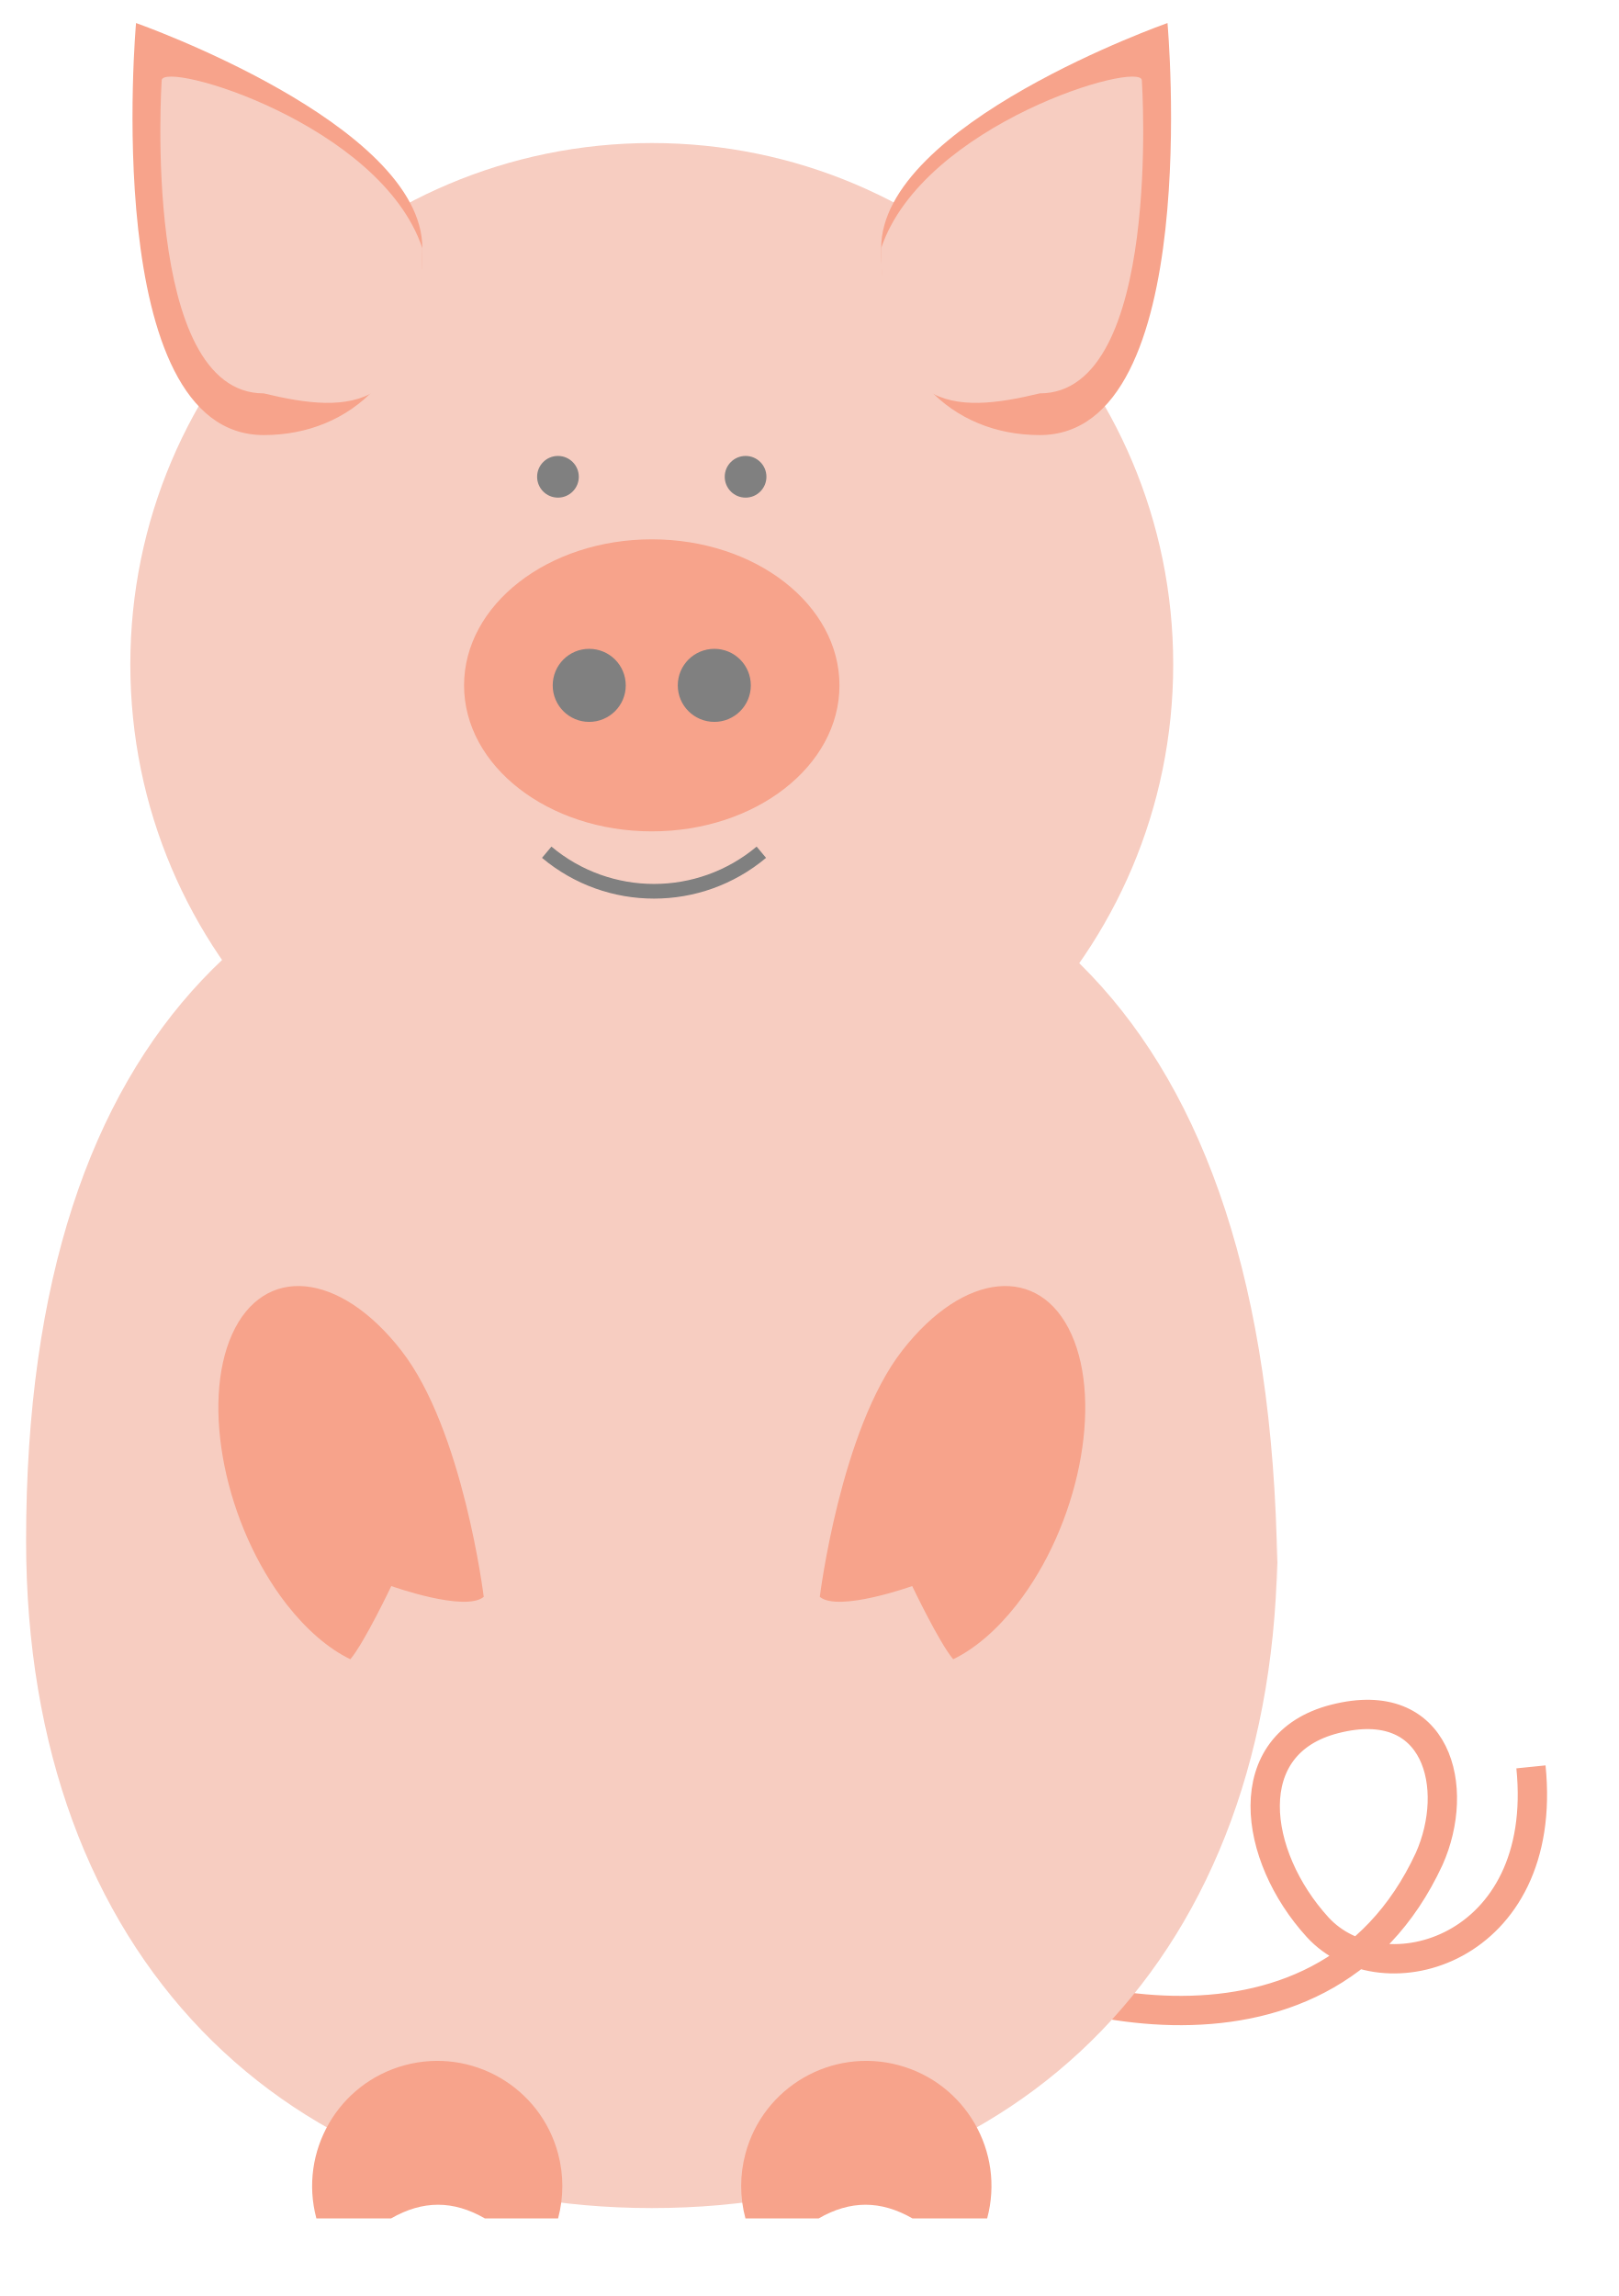
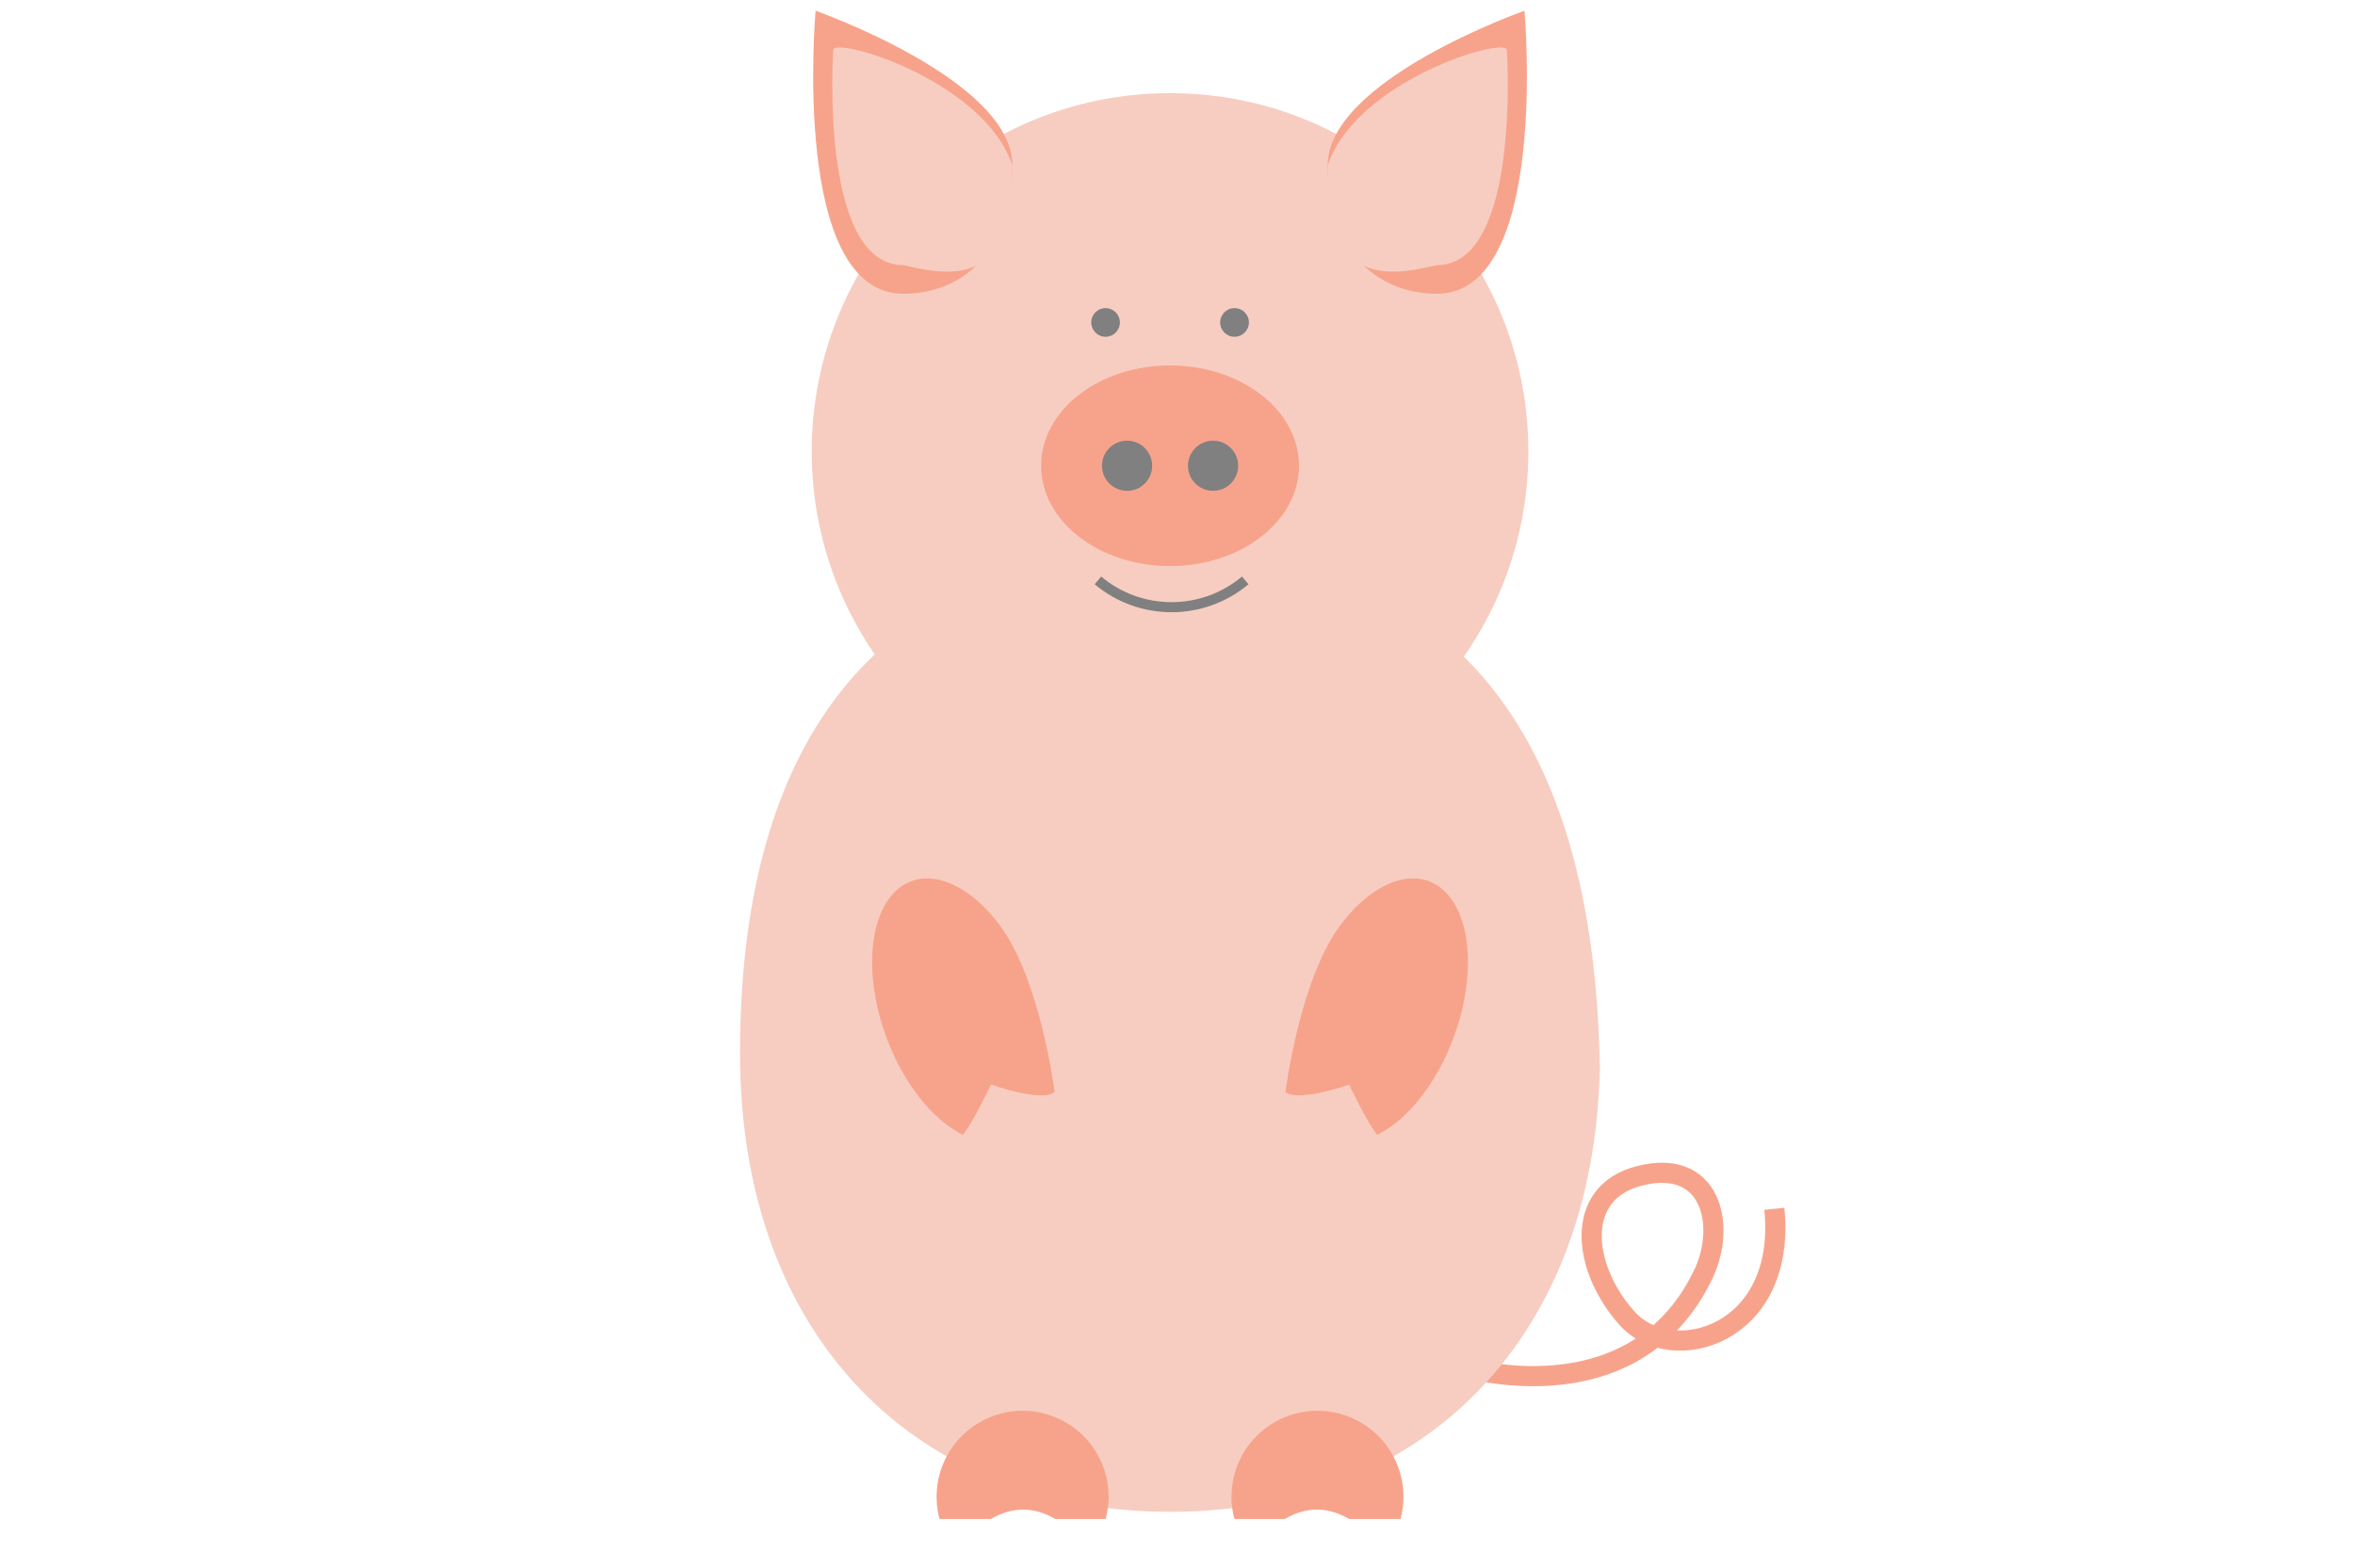
- <svg xmlns="http://www.w3.org/2000/svg" width="43.37" height="61.512" viewBox="0 0 43.37 61.512">
+ <svg xmlns="http://www.w3.org/2000/svg" width="92.41" height="61.512" viewBox="0 0 92.41 61.512">
  <defs>
    <clipPath id="clip-0">
-       <path clip-rule="nonzero" d="M 8 34 L 42.75 34 L 42.75 60.832 L 8 60.832 Z M 8 34 " />
-     </clipPath>
-     <clipPath id="clip-1">
-       <path clip-rule="nonzero" d="M 23 0.199 L 32 0.199 L 32 12 L 23 12 Z M 23 0.199 " />
-     </clipPath>
-     <clipPath id="clip-2">
-       <path clip-rule="nonzero" d="M 3 0.199 L 12 0.199 L 12 12 L 3 12 Z M 3 0.199 " />
+       <path clip-rule="nonzero" d="M 37 34 L 81 34 L 81 61.027 L 37 61.027 Z M 37 34 " />
    </clipPath>
  </defs>
  <g clip-path="url(#clip-0)">
-     <path fill="none" stroke-width="0.797" stroke-linecap="butt" stroke-linejoin="miter" stroke="rgb(96.863%, 63.817%, 54.375%)" stroke-opacity="1" stroke-miterlimit="10" d="M 23.898 16.526 C 24.406 11.517 19.86 10.233 18.097 12.171 C 16.333 14.105 15.909 17.156 18.568 17.83 C 21.366 18.543 21.992 15.956 21.132 14.026 C 18.176 7.645 10.044 10.09 7.476 12.012 C 5.577 13.546 5.07 17.224 9.049 17.945 C 17.007 19.38 14.542 8.64 5.946 9.417 C 2.292 9.746 2.292 14.842 2.292 14.842 " transform="matrix(0.985682, 0, 0, -0.985682, 17.46333, 63.62553)" />
+     <path fill="none" stroke-width="0.797" stroke-linecap="butt" stroke-linejoin="miter" stroke="rgb(96.863%, 63.817%, 54.375%)" stroke-opacity="1" stroke-miterlimit="10" d="M 23.901 16.525 C 24.405 11.517 19.861 10.234 18.097 12.171 C 16.333 14.104 15.912 17.155 18.57 17.829 C 21.365 18.541 21.995 15.954 21.133 14.025 C 18.176 7.647 10.042 10.092 7.479 12.013 C 5.577 13.549 5.069 17.222 9.05 17.943 C 17.007 19.376 14.542 8.639 5.947 9.419 C 2.293 9.745 2.293 14.844 2.293 14.844 " transform="matrix(0.992129, 0, 0, -0.992129, 45.91232, 63.84053)" />
  </g>
-   <path fill-rule="nonzero" fill="rgb(96.863%, 80.391%, 75.687%)" fill-opacity="1" d="M 34.227 41.273 C 34.227 52.449 27.242 59.156 17.465 59.156 C 7.684 59.156 0.699 52.449 0.699 41.273 C 0.699 27.301 7.684 21.715 17.465 21.715 C 27.242 21.715 34.227 27.301 34.227 42.668 Z M 34.227 41.273 " />
-   <path fill-rule="nonzero" fill="rgb(96.863%, 63.817%, 54.375%)" fill-opacity="1" d="M 10.75 36.18 C 9.098 34.059 7.066 33.867 6.219 35.746 C 5.375 37.625 6.031 40.867 7.684 42.988 C 8.211 43.66 8.797 44.168 9.387 44.453 C 9.766 44.004 10.484 42.492 10.484 42.492 C 10.484 42.492 12.461 43.199 12.961 42.781 C 12.961 42.781 12.41 38.301 10.75 36.18 Z M 10.75 36.18 " />
-   <path fill-rule="nonzero" fill="rgb(96.863%, 63.817%, 54.375%)" fill-opacity="1" d="M 24.176 36.18 C 25.828 34.059 27.859 33.867 28.707 35.746 C 29.555 37.625 28.898 40.867 27.242 42.988 C 26.715 43.66 26.129 44.168 25.539 44.453 C 25.16 44.004 24.441 42.492 24.441 42.492 C 24.441 42.492 22.465 43.199 21.965 42.781 C 21.965 42.781 22.52 38.301 24.176 36.18 Z M 24.176 36.18 " />
-   <path fill-rule="nonzero" fill="rgb(96.863%, 80.391%, 75.687%)" fill-opacity="1" d="M 31.434 17.801 C 31.434 10.086 25.18 3.832 17.465 3.832 C 9.746 3.832 3.492 10.086 3.492 17.801 C 3.492 25.52 9.746 31.773 17.465 31.773 C 25.18 31.773 31.434 25.52 31.434 17.801 Z M 31.434 17.801 " />
-   <path fill-rule="nonzero" fill="rgb(50%, 50%, 50%)" fill-opacity="1" d="M 15.508 12.773 C 15.508 12.465 15.258 12.215 14.949 12.215 C 14.641 12.215 14.391 12.465 14.391 12.773 C 14.391 13.082 14.641 13.332 14.949 13.332 C 15.258 13.332 15.508 13.082 15.508 12.773 Z M 15.508 12.773 " />
-   <path fill-rule="nonzero" fill="rgb(50%, 50%, 50%)" fill-opacity="1" d="M 20.535 12.773 C 20.535 12.465 20.285 12.215 19.977 12.215 C 19.668 12.215 19.418 12.465 19.418 12.773 C 19.418 13.082 19.668 13.332 19.977 13.332 C 20.285 13.332 20.535 13.082 20.535 12.773 Z M 20.535 12.773 " />
-   <path fill-rule="nonzero" fill="rgb(96.863%, 63.817%, 54.375%)" fill-opacity="1" d="M 22.492 18.363 C 22.492 16.199 20.242 14.449 17.465 14.449 C 14.688 14.449 12.434 16.199 12.434 18.363 C 12.434 20.523 14.688 22.273 17.465 22.273 C 20.242 22.273 22.492 20.523 22.492 18.363 Z M 22.492 18.363 " />
-   <path fill-rule="nonzero" fill="rgb(50%, 50%, 50%)" fill-opacity="1" d="M 16.766 18.363 C 16.766 17.82 16.328 17.383 15.785 17.383 C 15.246 17.383 14.809 17.82 14.809 18.363 C 14.809 18.902 15.246 19.34 15.785 19.34 C 16.328 19.34 16.766 18.902 16.766 18.363 Z M 16.766 18.363 " />
-   <path fill-rule="nonzero" fill="rgb(50%, 50%, 50%)" fill-opacity="1" d="M 20.117 18.363 C 20.117 17.82 19.68 17.383 19.141 17.383 C 18.598 17.383 18.16 17.82 18.16 18.363 C 18.16 18.902 18.598 19.34 19.141 19.34 C 19.68 19.34 20.117 18.902 20.117 18.363 Z M 20.117 18.363 " />
-   <path fill="none" stroke-width="0.399" stroke-linecap="butt" stroke-linejoin="miter" stroke="rgb(50%, 50%, 50%)" stroke-opacity="1" stroke-miterlimit="10" d="M 2.978 41.386 C 1.29 39.971 -1.168 39.971 -2.856 41.386 " transform="matrix(0.985682, 0, 0, -0.985682, 17.46333, 63.62553)" />
-   <path fill-rule="nonzero" fill="rgb(96.863%, 63.817%, 54.375%)" fill-opacity="1" d="M 26.449 59.434 C 26.93 57.645 25.867 55.809 24.078 55.328 C 22.289 54.848 20.449 55.91 19.973 57.699 C 19.82 58.266 19.82 58.867 19.973 59.434 L 21.934 59.434 C 22.781 58.945 23.598 58.945 24.449 59.434 Z M 26.449 59.434 " />
-   <path fill-rule="nonzero" fill="rgb(96.863%, 63.817%, 54.375%)" fill-opacity="1" d="M 8.477 59.434 C 8 57.645 9.059 55.809 10.848 55.328 C 12.637 54.848 14.477 55.91 14.953 57.699 C 15.105 58.266 15.105 58.867 14.953 59.434 L 12.992 59.434 C 12.145 58.945 11.328 58.945 10.477 59.434 Z M 8.477 59.434 " />
-   <g clip-path="url(#clip-1)">
-     <path fill-rule="nonzero" fill="rgb(96.863%, 63.817%, 54.375%)" fill-opacity="1" d="M 23.609 6.648 C 23.609 3.316 31.281 0.617 31.281 0.617 C 31.281 0.617 32.273 11.656 27.859 11.656 C 25.539 11.656 23.609 9.977 23.609 6.648 Z M 23.609 6.648 " />
-   </g>
-   <path fill-rule="nonzero" fill="rgb(96.863%, 80.391%, 75.687%)" fill-opacity="1" d="M 23.609 6.648 C 24.727 3.316 30.594 1.598 30.594 2.156 C 30.594 2.156 31.156 10.539 27.859 10.539 C 25.539 11.098 23.609 11.098 23.609 6.648 Z M 23.609 6.648 " />
-   <g clip-path="url(#clip-2)">
-     <path fill-rule="nonzero" fill="rgb(96.863%, 63.817%, 54.375%)" fill-opacity="1" d="M 11.316 6.648 C 11.316 3.316 3.645 0.617 3.645 0.617 C 3.645 0.617 2.656 11.656 7.066 11.656 C 9.387 11.656 11.316 9.977 11.316 6.648 Z M 11.316 6.648 " />
-   </g>
-   <path fill-rule="nonzero" fill="rgb(96.863%, 80.391%, 75.687%)" fill-opacity="1" d="M 11.316 6.648 C 10.199 3.316 4.332 1.598 4.332 2.156 C 4.332 2.156 3.773 10.539 7.066 10.539 C 9.387 11.098 11.316 11.098 11.316 6.648 Z M 11.316 6.648 " />
+   <path fill-rule="nonzero" fill="rgb(96.863%, 80.391%, 75.687%)" fill-opacity="1" d="M 62.785 41.34 C 62.785 52.59 55.754 59.34 45.914 59.34 C 36.07 59.34 29.039 52.59 29.039 41.34 C 29.039 27.281 36.07 21.656 45.914 21.656 C 55.754 21.656 62.785 27.281 62.785 42.746 Z M 62.785 41.34 " />
+   <path fill-rule="nonzero" fill="rgb(96.863%, 63.817%, 54.375%)" fill-opacity="1" d="M 39.156 36.215 C 37.492 34.082 35.449 33.887 34.594 35.777 C 33.742 37.672 34.402 40.934 36.07 43.066 C 36.602 43.746 37.191 44.254 37.785 44.543 C 38.164 44.09 38.887 42.57 38.887 42.57 C 38.887 42.57 40.879 43.281 41.383 42.859 C 41.383 42.859 40.824 38.348 39.156 36.215 Z M 39.156 36.215 " />
+   <path fill-rule="nonzero" fill="rgb(96.863%, 63.817%, 54.375%)" fill-opacity="1" d="M 52.668 36.215 C 54.332 34.082 56.379 33.887 57.23 35.777 C 58.082 37.672 57.422 40.934 55.754 43.066 C 55.223 43.746 54.633 44.254 54.039 44.543 C 53.66 44.09 52.938 42.57 52.938 42.57 C 52.938 42.57 50.945 43.281 50.441 42.859 C 50.441 42.859 51 38.348 52.668 36.215 Z M 52.668 36.215 " />
+   <path fill-rule="nonzero" fill="rgb(96.863%, 80.391%, 75.687%)" fill-opacity="1" d="M 59.973 17.719 C 59.973 9.953 53.68 3.656 45.914 3.656 C 38.145 3.656 31.852 9.953 31.852 17.719 C 31.852 25.484 38.145 31.781 45.914 31.781 C 53.68 31.781 59.973 25.484 59.973 17.719 Z M 59.973 17.719 " />
+   <path fill-rule="nonzero" fill="rgb(50%, 50%, 50%)" fill-opacity="1" d="M 43.945 12.656 C 43.945 12.344 43.691 12.094 43.383 12.094 C 43.07 12.094 42.82 12.344 42.82 12.656 C 42.82 12.965 43.07 13.219 43.383 13.219 C 43.691 13.219 43.945 12.965 43.945 12.656 Z M 43.945 12.656 " />
+   <path fill-rule="nonzero" fill="rgb(50%, 50%, 50%)" fill-opacity="1" d="M 49.008 12.656 C 49.008 12.344 48.754 12.094 48.441 12.094 C 48.133 12.094 47.879 12.344 47.879 12.656 C 47.879 12.965 48.133 13.219 48.441 13.219 C 48.754 13.219 49.008 12.965 49.008 12.656 Z M 49.008 12.656 " />
+   <path fill-rule="nonzero" fill="rgb(96.863%, 63.817%, 54.375%)" fill-opacity="1" d="M 50.973 18.281 C 50.973 16.105 48.707 14.344 45.914 14.344 C 43.117 14.344 40.852 16.105 40.852 18.281 C 40.852 20.453 43.117 22.219 45.914 22.219 C 48.707 22.219 50.973 20.453 50.973 18.281 Z M 50.973 18.281 " />
+   <path fill-rule="nonzero" fill="rgb(50%, 50%, 50%)" fill-opacity="1" d="M 45.211 18.281 C 45.211 17.738 44.77 17.297 44.227 17.297 C 43.68 17.297 43.242 17.738 43.242 18.281 C 43.242 18.824 43.68 19.266 44.227 19.266 C 44.77 19.266 45.211 18.824 45.211 18.281 Z M 45.211 18.281 " />
+   <path fill-rule="nonzero" fill="rgb(50%, 50%, 50%)" fill-opacity="1" d="M 48.586 18.281 C 48.586 17.738 48.145 17.297 47.602 17.297 C 47.055 17.297 46.617 17.738 46.617 18.281 C 46.617 18.824 47.055 19.266 47.602 19.266 C 48.145 19.266 48.586 18.824 48.586 18.281 Z M 48.586 18.281 " />
+   <path fill="none" stroke-width="0.399" stroke-linecap="butt" stroke-linejoin="miter" stroke="rgb(50%, 50%, 50%)" stroke-opacity="1" stroke-miterlimit="10" d="M 2.974 41.385 C 1.289 39.972 -1.168 39.972 -2.853 41.385 " transform="matrix(0.992129, 0, 0, -0.992129, 45.91232, 63.84053)" />
+   <path fill-rule="nonzero" fill="rgb(96.863%, 63.817%, 54.375%)" fill-opacity="1" d="M 54.957 59.621 C 55.438 57.82 54.371 55.973 52.57 55.488 C 50.77 55.008 48.918 56.074 48.438 57.875 C 48.285 58.449 48.285 59.051 48.438 59.621 L 50.414 59.621 C 51.266 59.129 52.09 59.129 52.941 59.621 Z M 54.957 59.621 " />
+   <path fill-rule="nonzero" fill="rgb(96.863%, 63.817%, 54.375%)" fill-opacity="1" d="M 36.867 59.621 C 36.387 57.82 37.453 55.973 39.254 55.488 C 41.055 55.008 42.906 56.074 43.387 57.875 C 43.539 58.449 43.539 59.051 43.387 59.621 L 41.414 59.621 C 40.559 59.129 39.734 59.129 38.883 59.621 Z M 36.867 59.621 " />
+   <path fill-rule="nonzero" fill="rgb(96.863%, 63.817%, 54.375%)" fill-opacity="1" d="M 52.098 6.492 C 52.098 3.137 59.82 0.422 59.82 0.422 C 59.82 0.422 60.816 11.531 56.379 11.531 C 54.043 11.531 52.098 9.84 52.098 6.492 Z M 52.098 6.492 " />
+   <path fill-rule="nonzero" fill="rgb(96.863%, 80.391%, 75.687%)" fill-opacity="1" d="M 52.098 6.492 C 53.223 3.137 59.129 1.406 59.129 1.969 C 59.129 1.969 59.691 10.406 56.379 10.406 C 54.043 10.969 52.098 10.969 52.098 6.492 Z M 52.098 6.492 " />
+   <path fill-rule="nonzero" fill="rgb(96.863%, 63.817%, 54.375%)" fill-opacity="1" d="M 39.727 6.492 C 39.727 3.137 32.004 0.422 32.004 0.422 C 32.004 0.422 31.008 11.531 35.449 11.531 C 37.781 11.531 39.727 9.84 39.727 6.492 Z M 39.727 6.492 " />
+   <path fill-rule="nonzero" fill="rgb(96.863%, 80.391%, 75.687%)" fill-opacity="1" d="M 39.727 6.492 C 38.602 3.137 32.695 1.406 32.695 1.969 C 32.695 1.969 32.133 10.406 35.449 10.406 C 37.781 10.969 39.727 10.969 39.727 6.492 Z M 39.727 6.492 " />
</svg>
